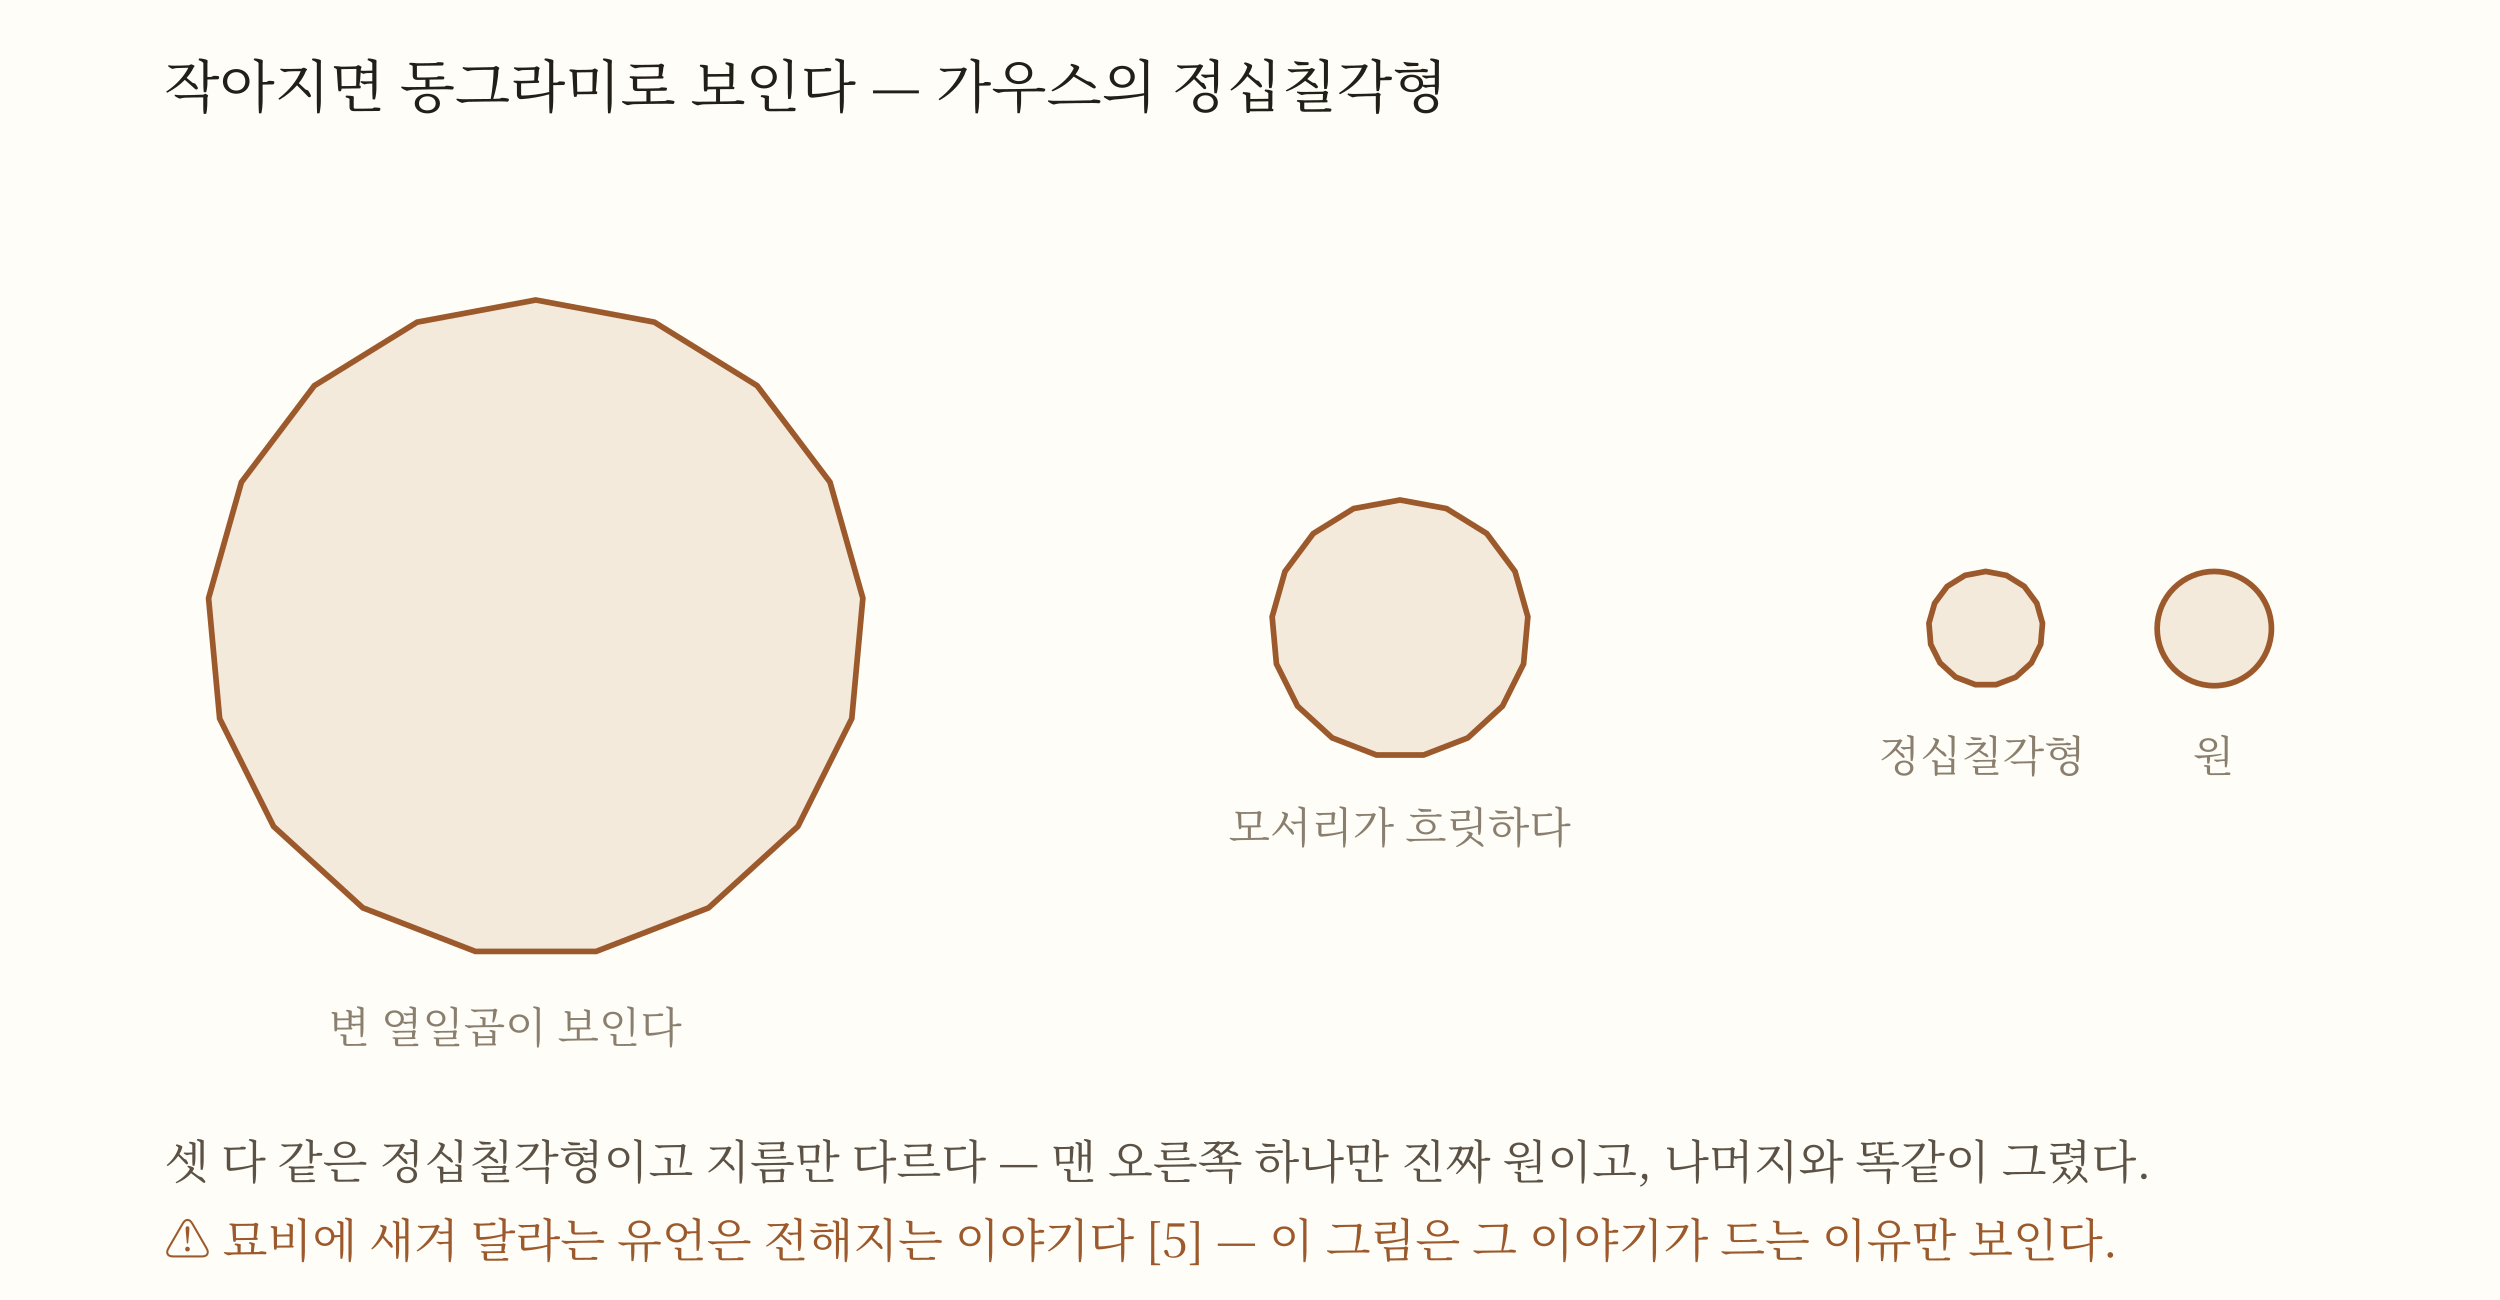
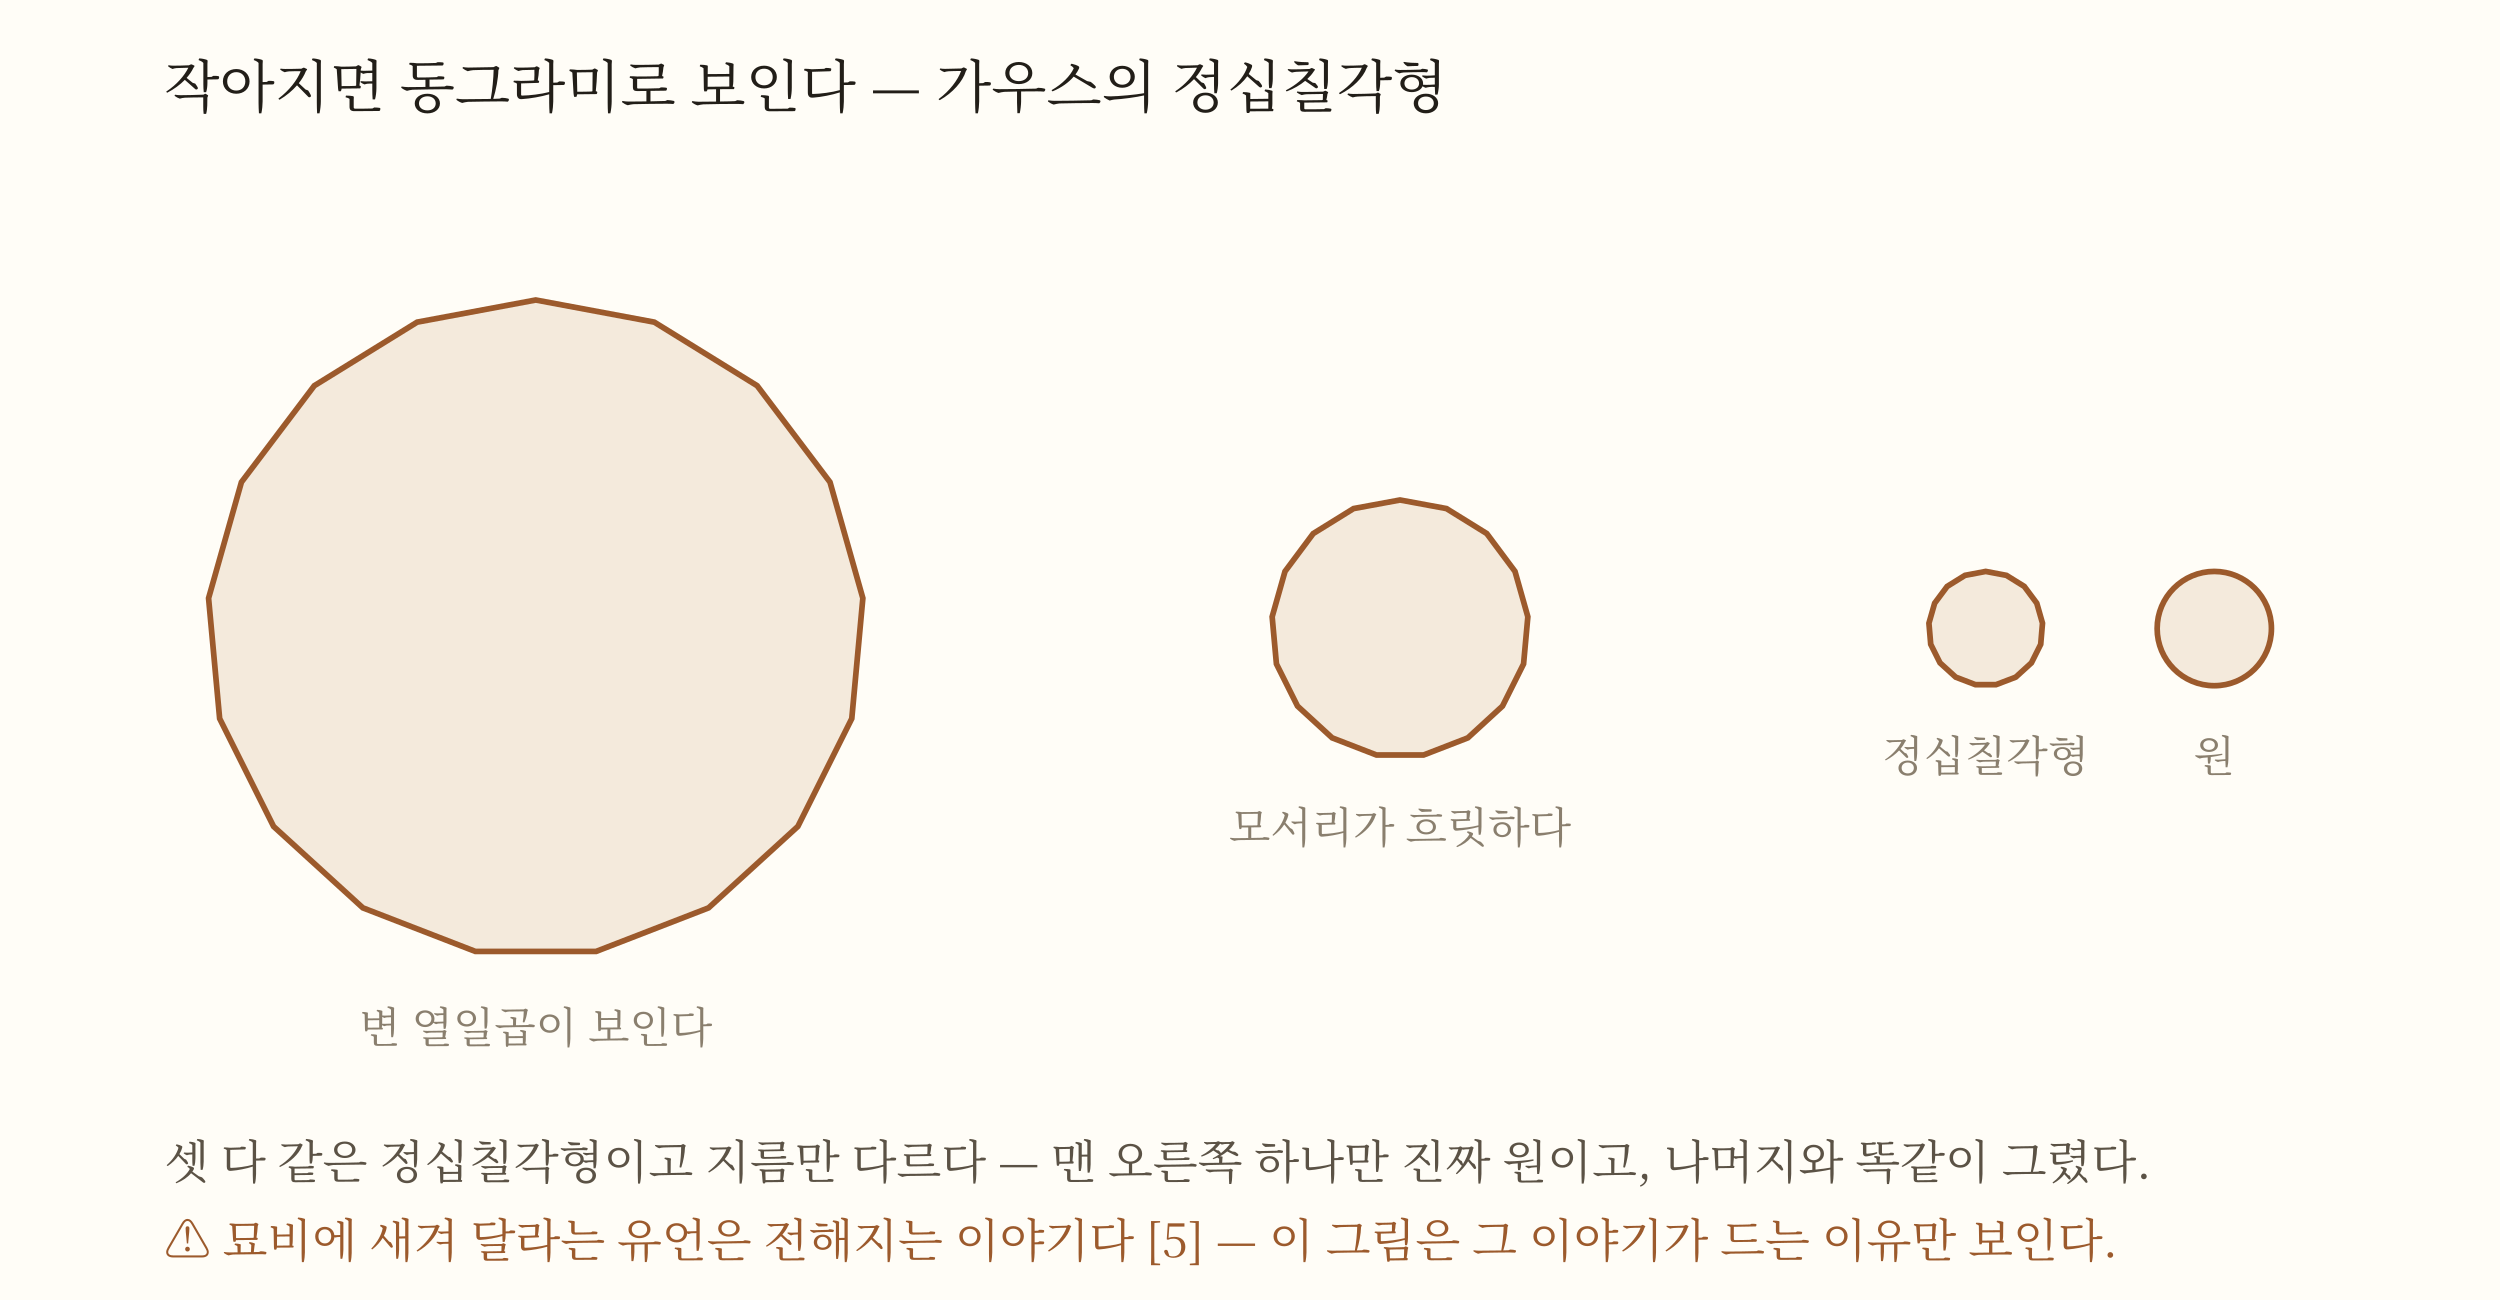
<svg xmlns="http://www.w3.org/2000/svg" viewBox="0 0 700 364" role="img" aria-label="그림 위쪽에 「작아지면 동그라미로 보인다 — 가우스의 정십칠각형」이라는 표제가 있다. 정십칠각형이 크기를 달리해 셋 그려져 있다. 왼쪽 것은 크고 변 열일곱 개가 하나하나 보인다. 가운데 것은 훨씬 작아 모서리가 흐릿하다. 오른쪽 것은 더 작아 동그라미처럼 보인다. 그 오른쪽 옆에는 같은 크기, 같은 색, 같은 선으로 그린 진짜 원이 하나 더 있다. 두 도형은 똑같이 그려져 있어 눈으로 구분되지 않으며, 아래에 왼쪽이 정십칠각형이고 오른쪽이 원이라고만 적혀 있다. 그림 아래에는 부호 설명이 있다. 세 도형은 모두 같은 정십칠각형이고 지름만 다르며, 맨 오른쪽 하나만 진짜 원이고 나머지와 똑같이 그렸다는 것이다. 맨 아래에는 단서가 있다. 묘비에 정십칠각형을 새겨 달라는 유언이 있었다는 것은 전해지는 이야기이며(출처 5), 이 그림은 그 이야기가 드는 이유만을 보인다는 것이다">
  <style>
    text{font-family:EB Garamond, Georgia, 'Noto Serif KR', 'Noto Serif CJK KR', NanumMyeongjo, Batang, AppleMyungjo, serif;font-variant-numeric:lining-nums;font-feature-settings:"lnum" 1;fill:#221E18;}
    .dim{fill:#5B5245;} .blue{fill:#3A5C77;} .sien{fill:#9C5A2C;} .ax{fill:#8A7F6E;}
    .pg{fill:#F4EADC;stroke:#9C5A2C;stroke-width:1.6;}
  </style>
  <rect width="700" height="364" fill="#FFFDF7" />
  <text x="46" y="30" font-size="16">작아지면 동그라미로 보인다 — 가우스의 정십칠각형</text>
  <polygon points="150.0,84.0 183.2,90.2 212.0,108.0 232.4,135.0 241.6,167.5 238.5,201.2 223.4,231.4 198.4,254.2 166.9,266.4 133.1,266.4 101.6,254.2 76.6,231.4 61.5,201.2 58.4,167.5 67.6,135.0 88.0,108.0 116.8,90.2" class="pg" />
  <polygon points="392.0,140.0 405.0,142.4 416.3,149.4 424.2,160.0 427.8,172.7 426.6,185.9 420.7,197.7 411.0,206.6 398.6,211.4 385.4,211.4 373.0,206.6 363.3,197.7 357.4,185.9 356.2,172.7 359.8,160.0 367.7,149.4 379.0,142.4" class="pg" />
  <polygon points="556.0,160.0 561.8,161.1 566.8,164.2 570.3,168.9 571.9,174.5 571.4,180.4 568.8,185.6 564.4,189.6 558.9,191.7 553.1,191.7 547.6,189.6 543.2,185.6 540.6,180.4 540.1,174.5 541.7,168.9 545.2,164.2 550.2,161.1" class="pg" />
  <circle cx="620" cy="176" r="16" class="pg" />
-   <text x="92" y="292" font-size="12" class="ax">변 열일곱이 보인다</text>
-   <text x="344" y="236" font-size="12" class="ax">모서리가 흐릿하다</text>
-   <text x="526" y="216" font-size="12" class="ax">정십칠각형</text>
-   <text x="614" y="216" font-size="12" class="ax">원</text>
+   <text x="150" y="292" font-size="12" class="ax" text-anchor="middle">변 열일곱이 보인다</text>
+   <text x="392" y="236" font-size="12" class="ax" text-anchor="middle">모서리가 흐릿하다</text>
+   <text x="556" y="216" font-size="12" class="ax" text-anchor="middle">정십칠각형</text>
+   <text x="620" y="216" font-size="12" class="ax" text-anchor="middle">원</text>
  <text x="46" y="330" font-size="13" class="dim">셋 다 같은 정십칠각형이고 지름만 다르다 — 맨 오른쪽 하나만 진짜 원이고, 나머지와 똑같이 그렸다.</text>
  <text x="46" y="352" font-size="13" class="sien">⚠ 묘비에 새겨 달라는 유언은 전해지는 이야기다 [5] — 이 그림은 그 이야기가 드는 이유만 보인다.</text>
</svg>
